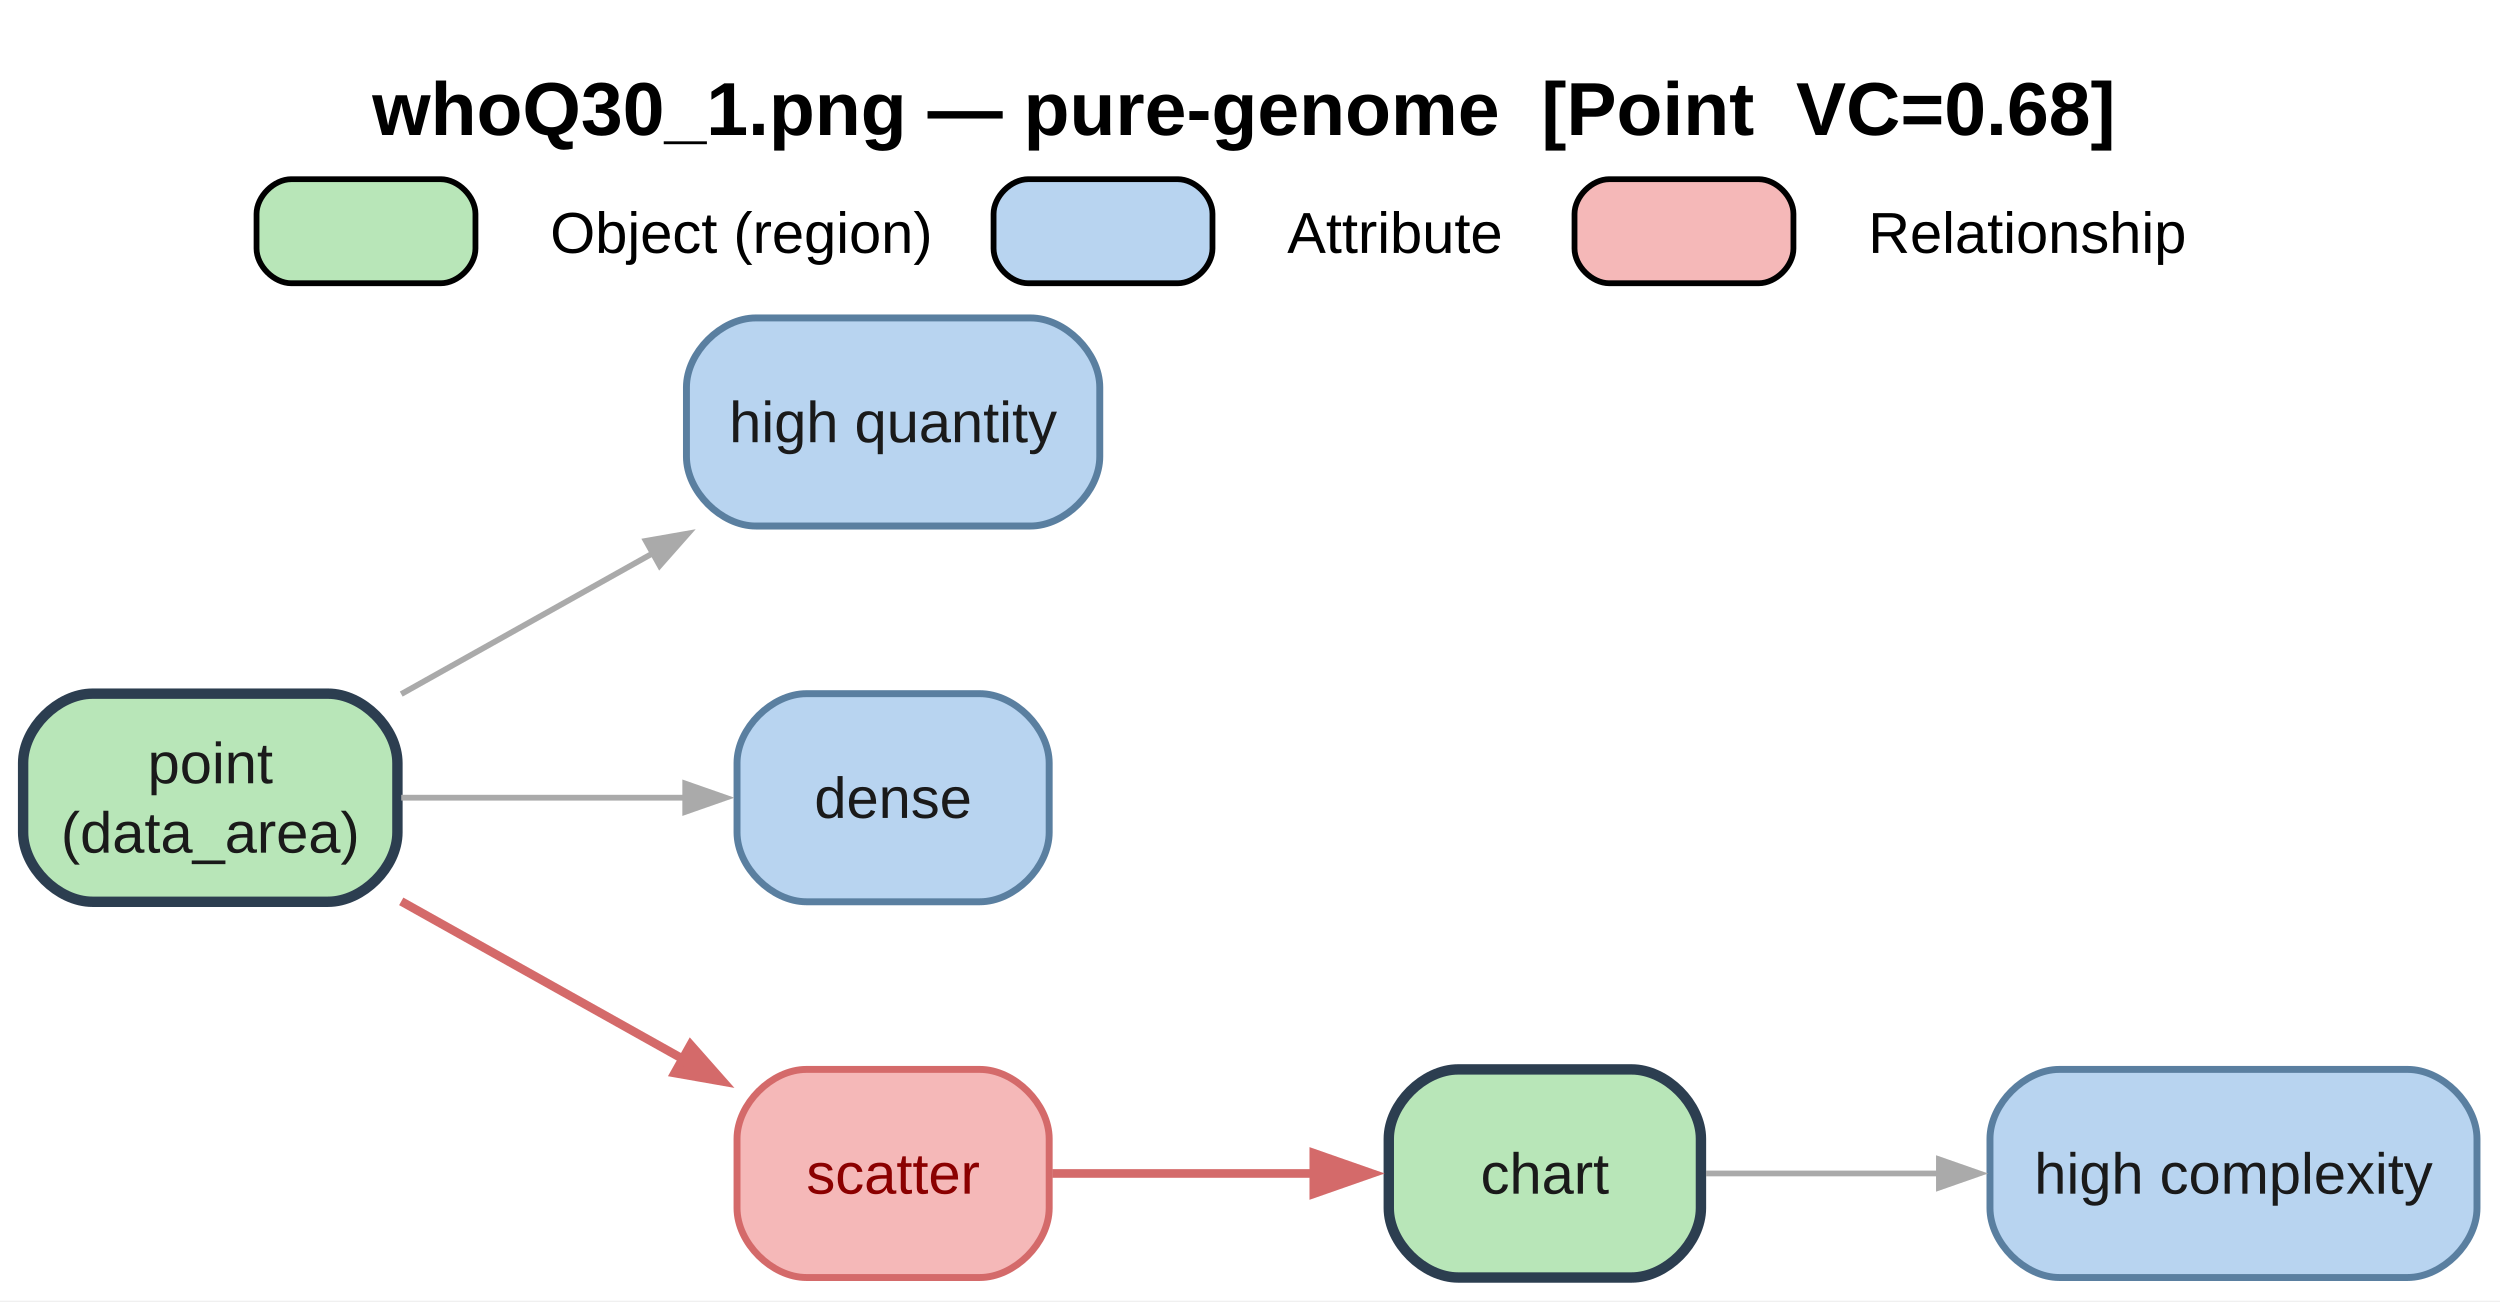
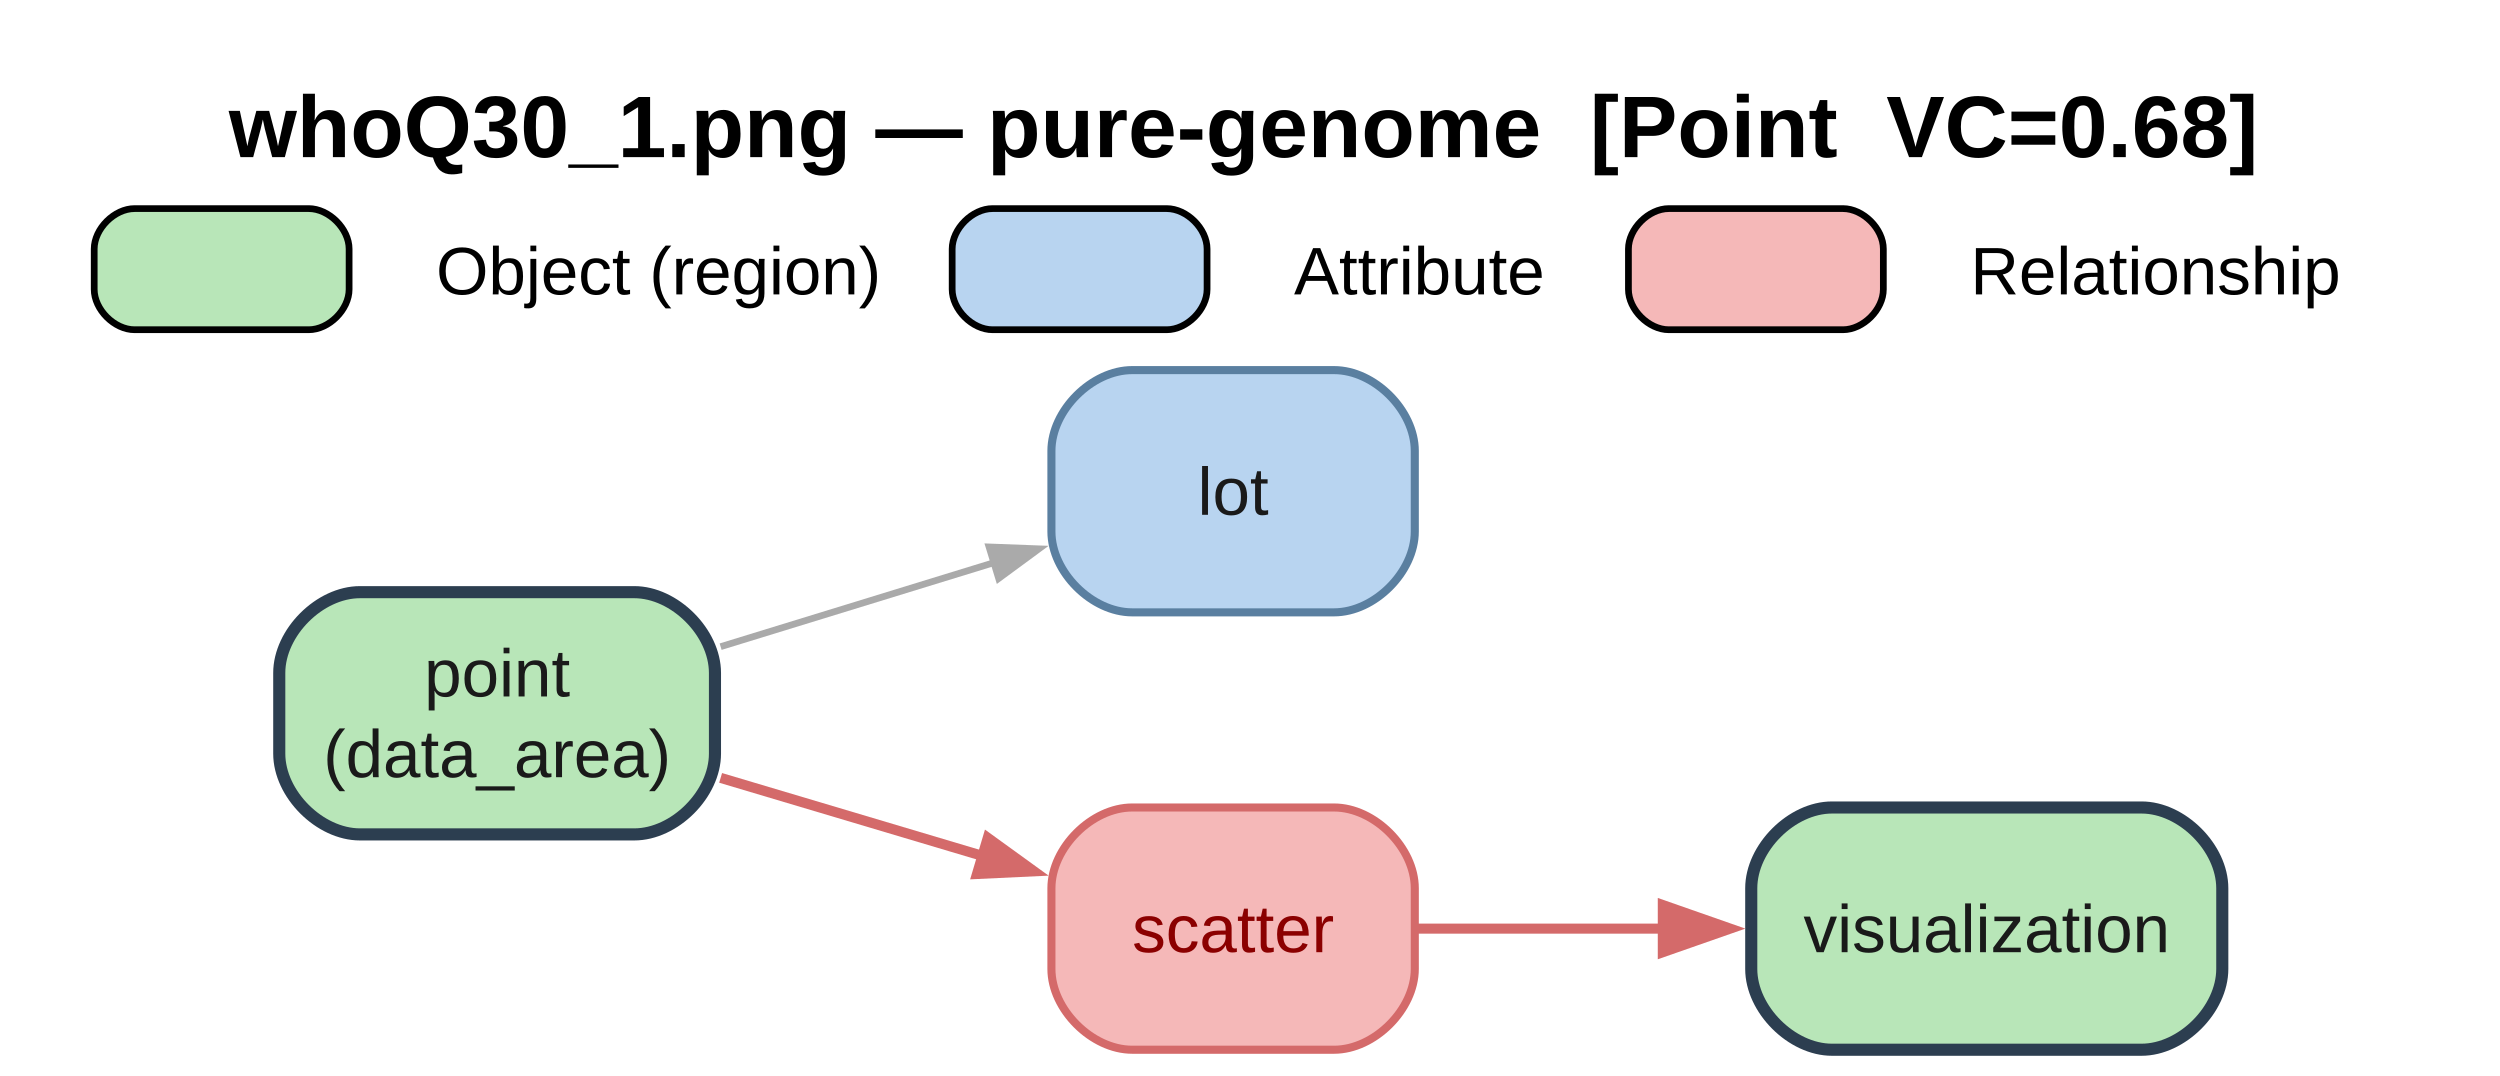
- <svg xmlns="http://www.w3.org/2000/svg" width="901pt" height="469pt" viewBox="0.00 0.00 901.00 469.00">
-   <g id="graph0" class="graph" transform="scale(2.08333 2.08333) rotate(0) translate(4 221)">
-     <polygon fill="white" stroke="none" points="-4,4 -4,-221 428.5,-221 428.5,4 -4,4" />
-     <text xml:space="preserve" text-anchor="start" x="42.38" y="-197.65" font-family="Arial" font-size="10.00">      </text>
-     <text xml:space="preserve" text-anchor="start" x="60.38" y="-197.65" font-family="Arial" font-weight="bold" font-size="13.00">whoQ30_1.png — pure-genome  [Point  VC=0.68]</text>
-     <text xml:space="preserve" text-anchor="start" x="370.12" y="-197.65" font-family="Arial" font-size="10.00">    </text>
-     <path fill="#b8e6b8" stroke="none" d="M46.38,-172C46.38,-172 72.25,-172 72.25,-172 75.25,-172 78.25,-175 78.25,-178 78.25,-178 78.25,-184 78.25,-184 78.25,-187 75.25,-190 72.25,-190 72.25,-190 46.38,-190 46.38,-190 43.38,-190 40.38,-187 40.38,-184 40.38,-184 40.38,-178 40.38,-178 40.38,-175 43.38,-172 46.38,-172" />
-     <path fill="none" stroke="black" d="M46.38,-172C46.38,-172 72.25,-172 72.25,-172 75.25,-172 78.25,-175 78.25,-178 78.25,-178 78.25,-184 78.25,-184 78.25,-187 75.25,-190 72.25,-190 72.25,-190 46.38,-190 46.38,-190 43.38,-190 40.38,-187 40.38,-184 40.38,-184 40.38,-178 40.38,-178 40.38,-175 43.38,-172 46.38,-172" />
-     <text xml:space="preserve" text-anchor="start" x="57.81" y="-177.25" font-family="Arial" font-size="10.00"> </text>
-     <text xml:space="preserve" text-anchor="start" x="91.19" y="-177.25" font-family="Arial" font-size="10.00">Object (region)</text>
-     <path fill="#b8d4f0" stroke="none" d="M173.88,-172C173.88,-172 199.75,-172 199.75,-172 202.75,-172 205.75,-175 205.75,-178 205.75,-178 205.75,-184 205.75,-184 205.75,-187 202.75,-190 199.75,-190 199.75,-190 173.88,-190 173.88,-190 170.88,-190 167.88,-187 167.88,-184 167.88,-184 167.88,-178 167.88,-178 167.88,-175 170.88,-172 173.88,-172" />
-     <path fill="none" stroke="black" d="M173.88,-172C173.88,-172 199.75,-172 199.75,-172 202.75,-172 205.75,-175 205.75,-178 205.75,-178 205.75,-184 205.75,-184 205.75,-187 202.75,-190 199.75,-190 199.75,-190 173.88,-190 173.88,-190 170.88,-190 167.88,-187 167.88,-184 167.88,-184 167.88,-178 167.88,-178 167.88,-175 170.88,-172 173.88,-172" />
-     <text xml:space="preserve" text-anchor="start" x="185.31" y="-177.25" font-family="Arial" font-size="10.00"> </text>
-     <text xml:space="preserve" text-anchor="start" x="218.69" y="-177.25" font-family="Arial" font-size="10.00">Attribute</text>
-     <path fill="#f5b8b8" stroke="none" d="M274.38,-172C274.38,-172 300.25,-172 300.25,-172 303.25,-172 306.25,-175 306.25,-178 306.25,-178 306.25,-184 306.25,-184 306.25,-187 303.25,-190 300.25,-190 300.25,-190 274.38,-190 274.38,-190 271.38,-190 268.38,-187 268.38,-184 268.38,-184 268.38,-178 268.38,-178 268.38,-175 271.38,-172 274.38,-172" />
-     <path fill="none" stroke="black" d="M274.38,-172C274.38,-172 300.25,-172 300.25,-172 303.25,-172 306.25,-175 306.25,-178 306.25,-178 306.25,-184 306.25,-184 306.25,-187 303.25,-190 300.25,-190 300.25,-190 274.38,-190 274.38,-190 271.38,-190 268.38,-187 268.38,-184 268.38,-184 268.38,-178 268.38,-178 268.38,-175 271.38,-172 274.38,-172" />
-     <text xml:space="preserve" text-anchor="start" x="285.81" y="-177.25" font-family="Arial" font-size="10.00"> </text>
-     <text xml:space="preserve" text-anchor="start" x="319.19" y="-177.25" font-family="Arial" font-size="10.00">Relationship</text>
+ <svg xmlns="http://www.w3.org/2000/svg" width="774pt" height="333pt" viewBox="0.00 0.00 774.00 333.00">
+   <g id="graph0" class="graph" transform="scale(2.08333 2.08333) rotate(0) translate(4 156)">
+     <polygon fill="white" stroke="none" points="-4,4 -4,-156 367.75,-156 367.75,4 -4,4" />
+     <text xml:space="preserve" text-anchor="start" x="12" y="-132.65" font-family="Arial" font-size="10.00">      </text>
+     <text xml:space="preserve" text-anchor="start" x="30" y="-132.65" font-family="Arial" font-weight="bold" font-size="13.00">whoQ30_1.png — pure-genome  [Point  VC=0.68]</text>
+     <text xml:space="preserve" text-anchor="start" x="339.75" y="-132.65" font-family="Arial" font-size="10.00">    </text>
+     <path fill="#b8e6b8" stroke="none" d="M16,-107C16,-107 41.88,-107 41.88,-107 44.88,-107 47.88,-110 47.88,-113 47.88,-113 47.88,-119 47.88,-119 47.88,-122 44.88,-125 41.88,-125 41.88,-125 16,-125 16,-125 13,-125 10,-122 10,-119 10,-119 10,-113 10,-113 10,-110 13,-107 16,-107" />
+     <path fill="none" stroke="black" d="M16,-107C16,-107 41.88,-107 41.88,-107 44.88,-107 47.88,-110 47.88,-113 47.88,-113 47.88,-119 47.88,-119 47.88,-122 44.88,-125 41.88,-125 41.88,-125 16,-125 16,-125 13,-125 10,-122 10,-119 10,-119 10,-113 10,-113 10,-110 13,-107 16,-107" />
+     <text xml:space="preserve" text-anchor="start" x="27.44" y="-112.25" font-family="Arial" font-size="10.00"> </text>
+     <text xml:space="preserve" text-anchor="start" x="60.81" y="-112.25" font-family="Arial" font-size="10.00">Object (region)</text>
+     <path fill="#b8d4f0" stroke="none" d="M143.5,-107C143.5,-107 169.38,-107 169.38,-107 172.38,-107 175.38,-110 175.38,-113 175.38,-113 175.38,-119 175.38,-119 175.38,-122 172.38,-125 169.38,-125 169.38,-125 143.5,-125 143.5,-125 140.5,-125 137.5,-122 137.5,-119 137.5,-119 137.5,-113 137.5,-113 137.5,-110 140.5,-107 143.5,-107" />
+     <path fill="none" stroke="black" d="M143.5,-107C143.5,-107 169.38,-107 169.38,-107 172.38,-107 175.38,-110 175.38,-113 175.38,-113 175.38,-119 175.38,-119 175.38,-122 172.38,-125 169.38,-125 169.38,-125 143.5,-125 143.5,-125 140.5,-125 137.5,-122 137.5,-119 137.5,-119 137.5,-113 137.5,-113 137.5,-110 140.5,-107 143.5,-107" />
+     <text xml:space="preserve" text-anchor="start" x="154.94" y="-112.25" font-family="Arial" font-size="10.00"> </text>
+     <text xml:space="preserve" text-anchor="start" x="188.31" y="-112.25" font-family="Arial" font-size="10.00">Attribute</text>
+     <path fill="#f5b8b8" stroke="none" d="M244,-107C244,-107 269.88,-107 269.88,-107 272.88,-107 275.88,-110 275.88,-113 275.88,-113 275.88,-119 275.88,-119 275.88,-122 272.88,-125 269.88,-125 269.88,-125 244,-125 244,-125 241,-125 238,-122 238,-119 238,-119 238,-113 238,-113 238,-110 241,-107 244,-107" />
+     <path fill="none" stroke="black" d="M244,-107C244,-107 269.88,-107 269.88,-107 272.88,-107 275.88,-110 275.88,-113 275.88,-113 275.88,-119 275.88,-119 275.88,-122 272.88,-125 269.88,-125 269.88,-125 244,-125 244,-125 241,-125 238,-122 238,-119 238,-119 238,-113 238,-113 238,-110 241,-107 244,-107" />
+     <text xml:space="preserve" text-anchor="start" x="255.44" y="-112.25" font-family="Arial" font-size="10.00"> </text>
+     <text xml:space="preserve" text-anchor="start" x="288.81" y="-112.25" font-family="Arial" font-size="10.00">Relationship</text>
    <g id="node1" class="node">
-       <path fill="#b8e6b8" stroke="#2c3e50" stroke-width="1.8" d="M52.75,-101C52.75,-101 12,-101 12,-101 6,-101 0,-95 0,-89 0,-89 0,-77 0,-77 0,-71 6,-65 12,-65 12,-65 52.75,-65 52.75,-65 58.75,-65 64.75,-71 64.75,-77 64.75,-77 64.75,-89 64.75,-89 64.75,-95 58.75,-101 52.75,-101" />
-       <text xml:space="preserve" text-anchor="middle" x="32.38" y="-85.5" font-family="Arial" font-size="10.00" fill="#1a1a1a">point</text>
-       <text xml:space="preserve" text-anchor="middle" x="32.38" y="-73.5" font-family="Arial" font-size="10.00" fill="#1a1a1a">(data_area)</text>
+       <path fill="#b8e6b8" stroke="#2c3e50" stroke-width="1.8" d="M314.25,-36C314.25,-36 268.25,-36 268.25,-36 262.25,-36 256.25,-30 256.25,-24 256.25,-24 256.25,-12 256.25,-12 256.25,-6 262.25,0 268.25,0 268.25,0 314.25,0 314.25,0 320.25,0 326.25,-6 326.25,-12 326.25,-12 326.25,-24 326.25,-24 326.25,-30 320.25,-36 314.25,-36" />
+       <text xml:space="preserve" text-anchor="middle" x="291.25" y="-14.5" font-family="Arial" font-size="10.00" fill="#1a1a1a">visualization</text>
+     </g>
+     <g id="node2" class="node">
+       <path fill="#b8e6b8" stroke="#2c3e50" stroke-width="1.8" d="M90.25,-68C90.25,-68 49.5,-68 49.5,-68 43.5,-68 37.5,-62 37.5,-56 37.5,-56 37.5,-44 37.5,-44 37.5,-38 43.5,-32 49.5,-32 49.5,-32 90.25,-32 90.25,-32 96.25,-32 102.25,-38 102.25,-44 102.25,-44 102.25,-56 102.25,-56 102.25,-62 96.25,-68 90.25,-68" />
+       <text xml:space="preserve" text-anchor="middle" x="69.88" y="-52.5" font-family="Arial" font-size="10.00" fill="#1a1a1a">point</text>
+       <text xml:space="preserve" text-anchor="middle" x="69.88" y="-40.5" font-family="Arial" font-size="10.00" fill="#1a1a1a">(data_area)</text>
    </g>
    <g id="node3" class="node">
-       <path fill="#b8d4f0" stroke="#5a7fa0" stroke-width="1.2" d="M174.25,-166C174.25,-166 126.75,-166 126.75,-166 120.75,-166 114.75,-160 114.75,-154 114.75,-154 114.75,-142 114.75,-142 114.75,-136 120.75,-130 126.75,-130 126.75,-130 174.25,-130 174.25,-130 180.25,-130 186.25,-136 186.25,-142 186.25,-142 186.25,-154 186.25,-154 186.25,-160 180.25,-166 174.25,-166" />
-       <text xml:space="preserve" text-anchor="middle" x="150.5" y="-144.5" font-family="Arial" font-size="10.00" fill="#1a1a1a">high quantity</text>
+       <path fill="#b8d4f0" stroke="#5a7fa0" stroke-width="1.2" d="M194.25,-101C194.25,-101 164.25,-101 164.25,-101 158.25,-101 152.25,-95 152.25,-89 152.25,-89 152.25,-77 152.25,-77 152.25,-71 158.25,-65 164.25,-65 164.25,-65 194.25,-65 194.25,-65 200.25,-65 206.25,-71 206.25,-77 206.25,-77 206.25,-89 206.25,-89 206.25,-95 200.25,-101 194.25,-101" />
+       <text xml:space="preserve" text-anchor="middle" x="179.25" y="-79.5" font-family="Arial" font-size="10.00" fill="#1a1a1a">lot</text>
    </g>
    <g id="edge1" class="edge">
-       <path fill="none" stroke="#aaaaaa" d="M65.41,-100.93C78.91,-108.49 94.76,-117.36 109.05,-125.36" />
-       <polygon fill="#aaaaaa" stroke="#aaaaaa" points="107.73,-127.43 115.03,-128.71 110.12,-123.15 107.73,-127.43" />
+       <path fill="none" stroke="#aaaaaa" d="M103.09,-59.9C115.98,-63.86 130.85,-68.43 143.94,-72.46" />
+       <polygon fill="#aaaaaa" stroke="#aaaaaa" points="142.98,-74.72 150.39,-74.44 144.41,-70.04 142.98,-74.72" />
    </g>
    <g id="node4" class="node">
-       <path fill="#b8d4f0" stroke="#5a7fa0" stroke-width="1.2" d="M165.5,-101C165.5,-101 135.5,-101 135.5,-101 129.5,-101 123.5,-95 123.5,-89 123.5,-89 123.5,-77 123.5,-77 123.5,-71 129.5,-65 135.5,-65 135.5,-65 165.5,-65 165.5,-65 171.5,-65 177.5,-71 177.5,-77 177.5,-77 177.5,-89 177.5,-89 177.5,-95 171.5,-101 165.5,-101" />
-       <text xml:space="preserve" text-anchor="middle" x="150.5" y="-79.5" font-family="Arial" font-size="10.00" fill="#1a1a1a">dense</text>
+       <path fill="#f5b8b8" stroke="#d46a6a" stroke-width="1.2" d="M194.25,-36C194.25,-36 164.25,-36 164.25,-36 158.25,-36 152.25,-30 152.25,-24 152.25,-24 152.25,-12 152.25,-12 152.25,-6 158.25,0 164.25,0 164.25,0 194.25,0 194.25,0 200.25,0 206.25,-6 206.25,-12 206.25,-12 206.25,-24 206.25,-24 206.25,-30 200.25,-36 194.25,-36" />
+       <text xml:space="preserve" text-anchor="middle" x="179.25" y="-14.5" font-family="Arial" font-size="10.00" fill="#8b0000">scatter</text>
    </g>
    <g id="edge2" class="edge">
-       <path fill="none" stroke="#aaaaaa" d="M65.41,-83C80.71,-83 99.04,-83 114.68,-83" />
-       <polygon fill="#aaaaaa" stroke="#aaaaaa" points="114.54,-85.45 121.54,-83 114.54,-80.55 114.54,-85.45" />
-     </g>
-     <g id="node6" class="node">
-       <path fill="#f5b8b8" stroke="#d46a6a" stroke-width="1.2" d="M165.5,-36C165.5,-36 135.5,-36 135.5,-36 129.5,-36 123.5,-30 123.5,-24 123.5,-24 123.5,-12 123.5,-12 123.5,-6 129.5,0 135.5,0 135.5,0 165.5,0 165.5,0 171.5,0 177.5,-6 177.5,-12 177.5,-12 177.5,-24 177.5,-24 177.5,-30 171.5,-36 165.5,-36" />
-       <text xml:space="preserve" text-anchor="middle" x="150.5" y="-14.5" font-family="Arial" font-size="10.00" fill="#8b0000">scatter</text>
-     </g>
-     <g id="edge4" class="edge">
-       <path fill="none" stroke="#d46a6a" stroke-width="1.5" d="M65.41,-65.07C80.57,-56.59 98.7,-46.44 114.24,-37.74" />
-       <polygon fill="#d46a6a" stroke="#d46a6a" stroke-width="1.5" points="115.46,-40.26 121.07,-33.91 112.72,-35.38 115.46,-40.26" />
-     </g>
-     <g id="node2" class="node">
-       <path fill="#b8e6b8" stroke="#2c3e50" stroke-width="1.8" d="M278.25,-36C278.25,-36 248.25,-36 248.25,-36 242.25,-36 236.25,-30 236.25,-24 236.25,-24 236.25,-12 236.25,-12 236.25,-6 242.25,0 248.25,0 248.25,0 278.25,0 278.25,0 284.25,0 290.25,-6 290.25,-12 290.25,-12 290.25,-24 290.25,-24 290.25,-30 284.25,-36 278.25,-36" />
-       <text xml:space="preserve" text-anchor="middle" x="263.25" y="-14.5" font-family="Arial" font-size="10.00" fill="#1a1a1a">chart</text>
-     </g>
-     <g id="node5" class="node">
-       <path fill="#b8d4f0" stroke="#5a7fa0" stroke-width="1.2" d="M412.5,-36C412.5,-36 352.25,-36 352.25,-36 346.25,-36 340.25,-30 340.25,-24 340.25,-24 340.25,-12 340.25,-12 340.25,-6 346.25,0 352.25,0 352.25,0 412.5,0 412.5,0 418.5,0 424.5,-6 424.5,-12 424.5,-12 424.5,-24 424.5,-24 424.5,-30 418.5,-36 412.5,-36" />
-       <text xml:space="preserve" text-anchor="middle" x="382.38" y="-14.5" font-family="Arial" font-size="10.00" fill="#1a1a1a">high complexity</text>
+       <path fill="none" stroke="#d46a6a" stroke-width="1.5" d="M103.09,-40.4C115.37,-36.74 129.45,-32.54 142.08,-28.78" />
+       <polygon fill="#d46a6a" stroke="#d46a6a" stroke-width="1.5" points="142.79,-31.49 149.66,-26.52 141.19,-26.12 142.79,-31.49" />
    </g>
    <g id="edge3" class="edge">
-       <path fill="none" stroke="#aaaaaa" d="M291.12,-18C303.09,-18 317.59,-18 331.43,-18" />
-       <polygon fill="#aaaaaa" stroke="#aaaaaa" points="331.42,-20.45 338.42,-18 331.42,-15.55 331.42,-20.45" />
-     </g>
-     <g id="edge5" class="edge">
-       <path fill="none" stroke="#d46a6a" stroke-width="1.5" d="M178.03,-18C191.63,-18 208.44,-18 223.47,-18" />
-       <polygon fill="#d46a6a" stroke="#d46a6a" stroke-width="1.5" points="223.28,-21.5 233.28,-18 223.28,-14.5 223.28,-21.5" />
+       <path fill="none" stroke="#d46a6a" stroke-width="1.5" d="M206.6,-18C217.56,-18 230.63,-18 243.15,-18" />
+       <polygon fill="#d46a6a" stroke="#d46a6a" stroke-width="1.5" points="243.11,-21.5 253.11,-18 243.11,-14.5 243.11,-21.5" />
    </g>
  </g>
</svg>
